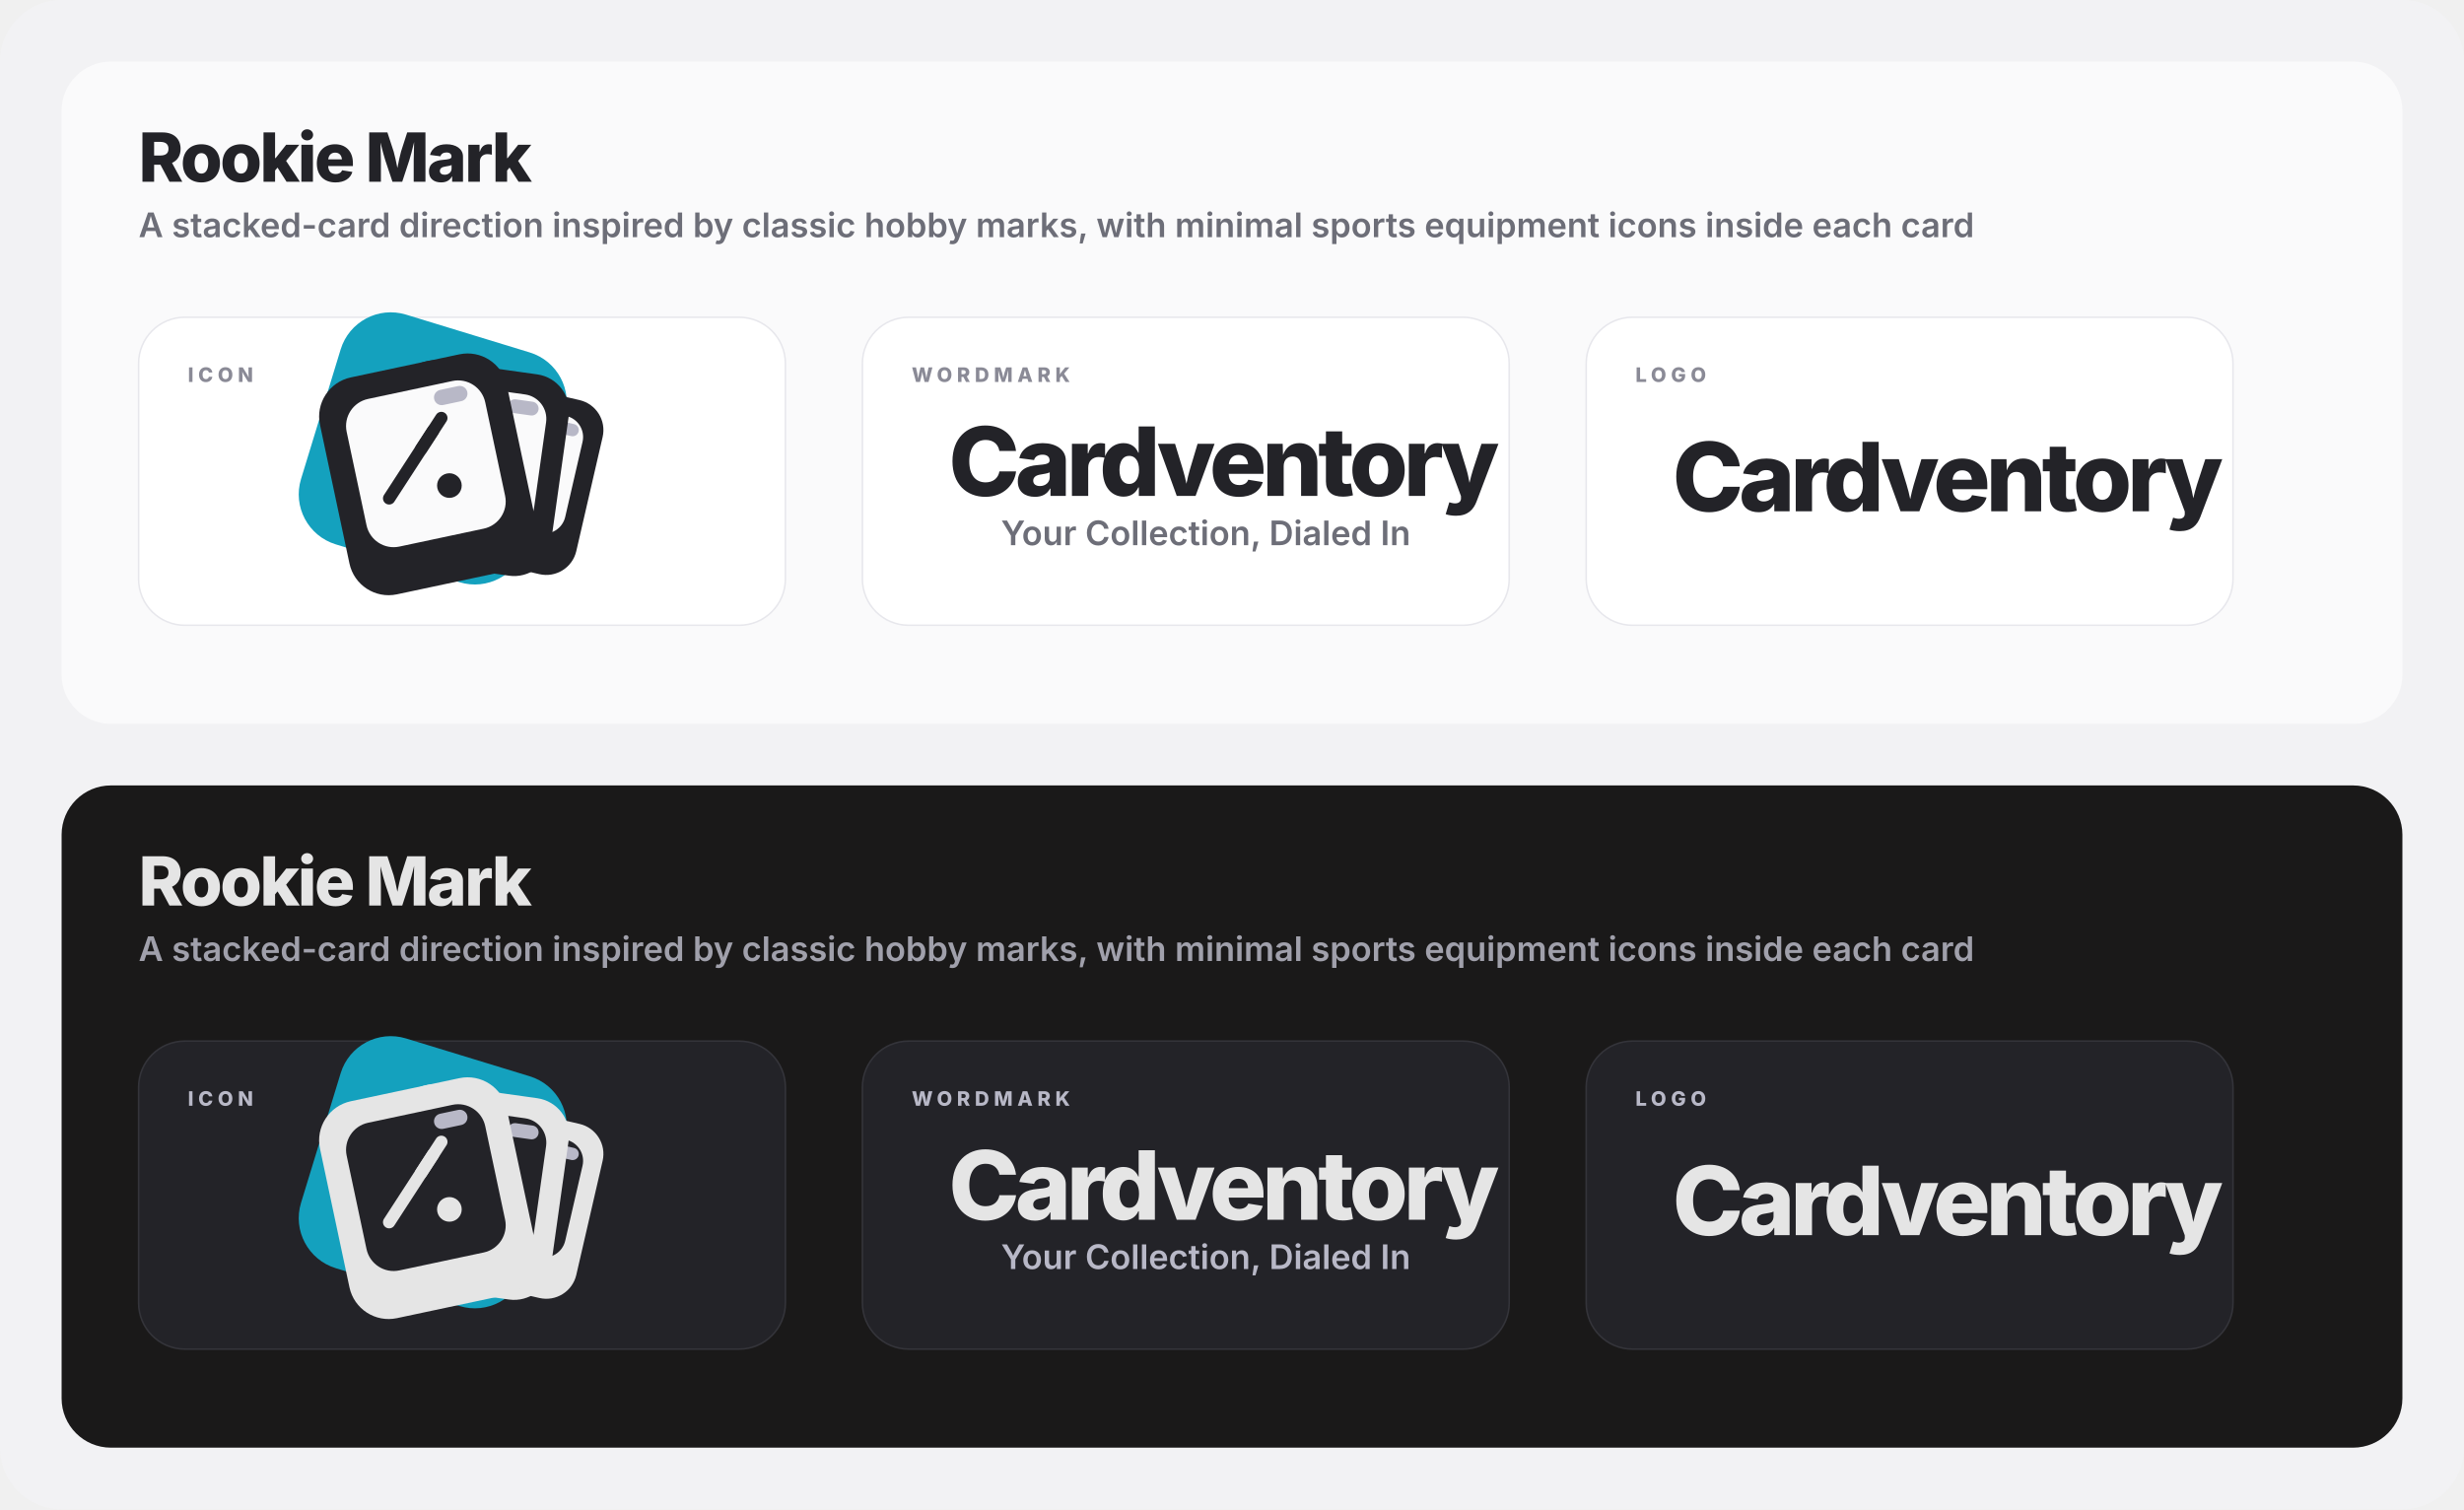
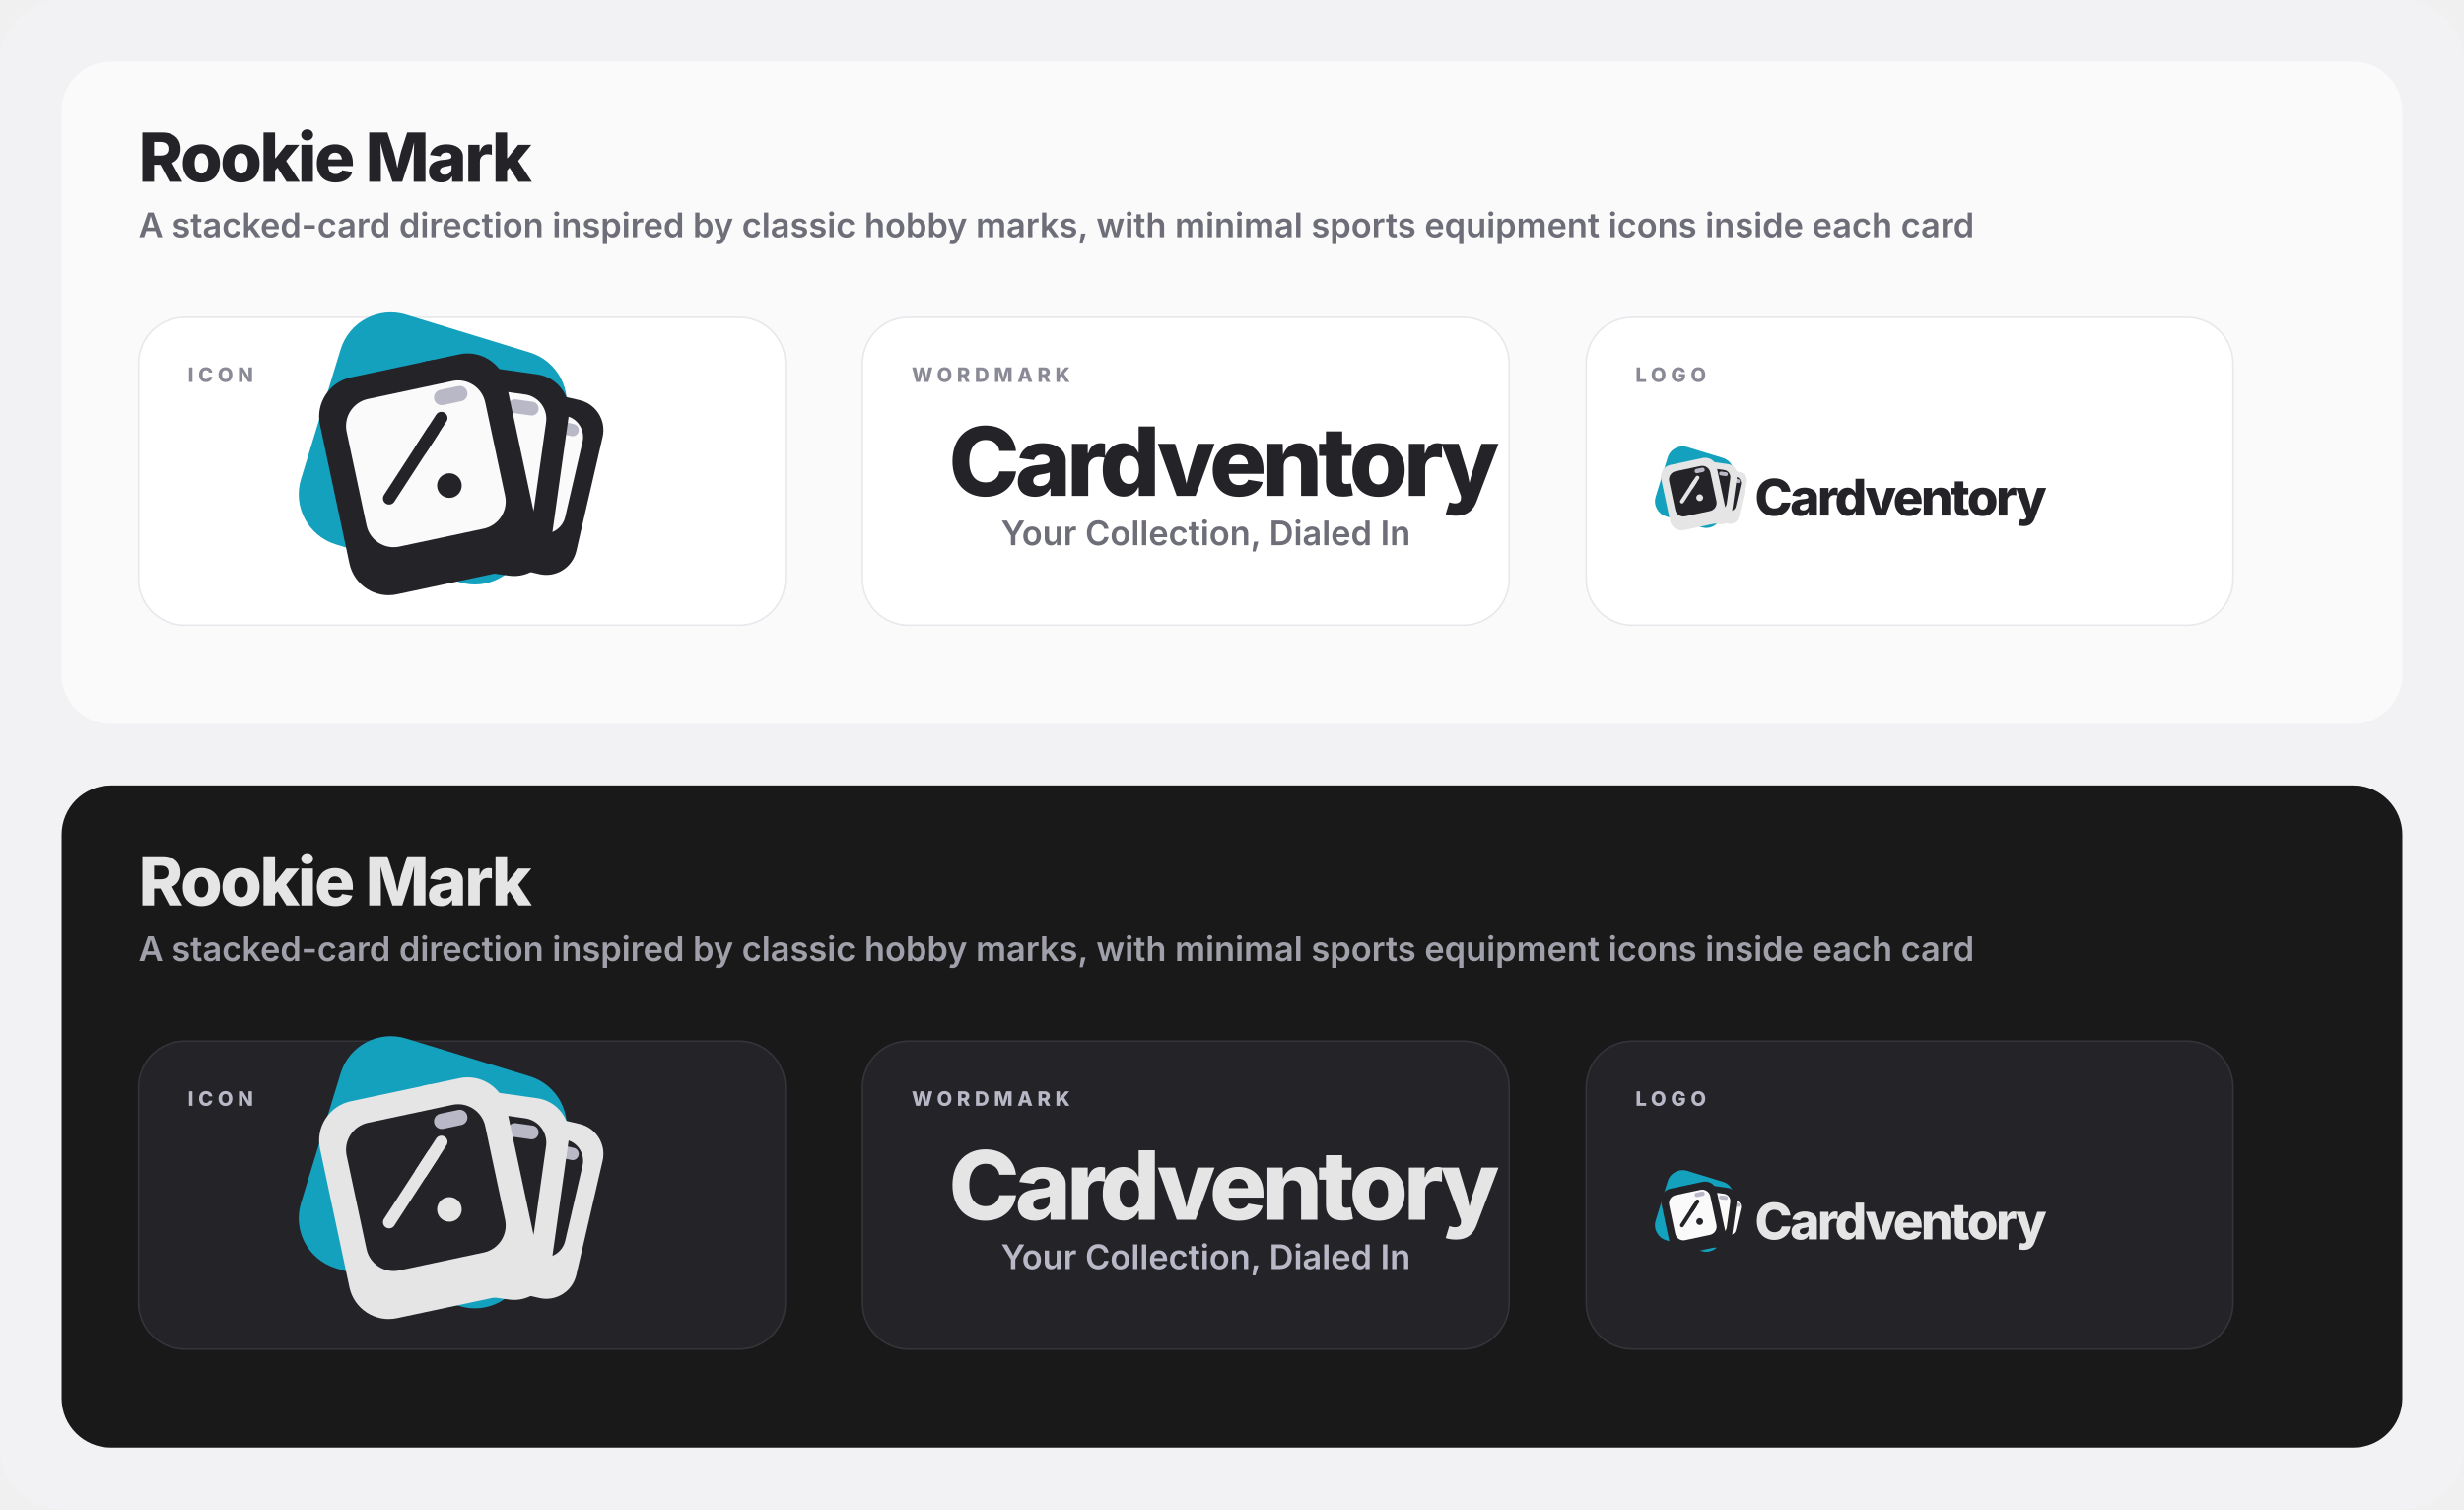
<svg xmlns="http://www.w3.org/2000/svg" width="1600" height="980" viewBox="0 0 1600 980" fill="none">
  <rect width="1600" height="980" rx="40" fill="#F2F2F4" />
  <rect x="40" y="40" width="1520" height="430" rx="32" fill="#FAFAFB" />
  <rect x="40" y="510" width="1520" height="430" rx="32" fill="#1A1919" />
  <text x="90" y="118" fill="#232328" font-family="Inter, Segoe UI, sans-serif" font-size="44" font-weight="800" letter-spacing="-1.5">Rookie Mark</text>
  <text x="90" y="154" fill="#6D6E78" font-family="Inter, Segoe UI, sans-serif" font-size="22" font-weight="600">A stacked-card direction inspired by classic hobby marks, with minimal sports equipment icons inside each card</text>
  <text x="90" y="588" fill="#E5E5E5" font-family="Inter, Segoe UI, sans-serif" font-size="44" font-weight="800" letter-spacing="-1.5">Rookie Mark</text>
  <text x="90" y="624" fill="#A0A0AB" font-family="Inter, Segoe UI, sans-serif" font-size="22" font-weight="600">A stacked-card direction inspired by classic hobby marks, with minimal sports equipment icons inside each card</text>
  <g transform="translate(90 206)">
    <g>
      <rect width="420" height="200" rx="30" fill="#FFFFFF" stroke="#E7E7EC" />
      <text x="32" y="42" fill="#8A8A96" font-family="Inter, Segoe UI, sans-serif" font-size="13" font-weight="800" letter-spacing="3">ICON</text>
      <g transform="translate(108 10)">
        <g transform="translate(6 0) rotate(17 86 80)">
          <rect x="0" y="0" width="152" height="156" rx="34" fill="#14A1BE" />
        </g>
        <g transform="translate(90 36) rotate(13 48 58)">
          <rect x="0" y="0" width="96" height="116" rx="20" fill="#232328" />
          <rect x="12" y="12" width="72" height="78" rx="14" fill="#FAFAFB" />
          <rect x="62" y="16" width="18" height="8" rx="4" fill="#B8B8C7" />
          <path d="M33 66L52 47" stroke="#232328" stroke-width="6" stroke-linecap="round" />
          <path d="M49 50L60 39" stroke="#232328" stroke-width="6" stroke-linecap="round" />
          <circle cx="63" cy="76" r="5" fill="#232328" />
          <rect x="18" y="92" width="60" height="12" rx="6" fill="#232328" />
        </g>
        <g transform="translate(54 22) rotate(8 56 66)">
          <rect x="0" y="0" width="112" height="132" rx="24" fill="#232328" />
          <rect x="14" y="14" width="84" height="88" rx="16" fill="#FAFAFB" />
          <rect x="72" y="18" width="20" height="9" rx="4.5" fill="#B8B8C7" />
          <path d="M36 80L56 52" stroke="#232328" stroke-width="7" stroke-linecap="round" />
          <path d="M55 79L68 90" stroke="#232328" stroke-width="7" stroke-linecap="round" />
          <circle cx="73" cy="86" r="6" fill="#232328" />
          <rect x="24" y="106" width="64" height="13" rx="6.5" fill="#232328" />
        </g>
        <g transform="translate(18 20) rotate(-12 62 72)">
          <rect x="0" y="0" width="124" height="144" rx="26" fill="#232328" />
          <rect x="16" y="16" width="92" height="98" rx="18" fill="#FAFAFB" />
          <rect x="76" y="20" width="22" height="10" rx="5" fill="#B8B8C7" />
          <path d="M34 82L71 45" stroke="#232328" stroke-width="8" stroke-linecap="round" />
          <path d="M61 55L78 38" stroke="#232328" stroke-width="8" stroke-linecap="round" />
          <circle cx="74" cy="82" r="8" fill="#232328" />
          <rect x="24" y="118" width="76" height="14" rx="7" fill="#232328" />
        </g>
      </g>
    </g>
    <g transform="translate(470 0)">
      <rect width="420" height="200" rx="30" fill="#FFFFFF" stroke="#E7E7EC" />
      <text x="32" y="42" fill="#8A8A96" font-family="Inter, Segoe UI, sans-serif" font-size="13" font-weight="800" letter-spacing="3">WORDMARK</text>
      <text x="56" y="116" fill="#232328" font-family="Inter, Segoe UI, sans-serif" font-size="62" font-weight="800" letter-spacing="-3" textLength="308" lengthAdjust="spacingAndGlyphs">Cardventory</text>
      <text x="90" y="148" fill="#6D6E78" font-family="Inter, Segoe UI, sans-serif" font-size="22" font-weight="600">Your Collection, Dialed In</text>
    </g>
    <g transform="translate(940 0)">
      <rect width="420" height="200" rx="30" fill="#FFFFFF" stroke="#E7E7EC" />
      <text x="32" y="42" fill="#8A8A96" font-family="Inter, Segoe UI, sans-serif" font-size="13" font-weight="800" letter-spacing="3">LOGO</text>
-       <text x="56" y="126" fill="#232328" font-family="Inter, Segoe UI, sans-serif" font-size="62" font-weight="800" letter-spacing="-3" textLength="308" lengthAdjust="spacingAndGlyphs">Cardventory</text>
+       <g transform="translate(30 62) scale(0.53)">
+         <g transform="translate(28 48) scale(0.6)">
+           <g transform="translate(8 0) rotate(17 78 80)">
+             <rect x="0" y="0" width="140" height="148" rx="32" fill="#14A1BE" />
+           </g>
+           <g transform="translate(92 34) rotate(13 44 54)">
+             <rect x="0" y="0" width="88" height="108" rx="18" fill="#E5E5E5" />
+             <rect x="11" y="11" width="66" height="72" rx="13" fill="#232328" />
+             <rect x="57" y="15" width="17" height="8" rx="4" fill="#B8B8C7" />
+             <path d="M31 61L48 44" stroke="#E5E5E5" stroke-width="6" stroke-linecap="round" />
+             <path d="M46 47L56 37" stroke="#E5E5E5" stroke-width="6" stroke-linecap="round" />
+             <circle cx="58" cy="70" r="5" fill="#E5E5E5" />
+             <rect x="17" y="86" width="54" height="11" rx="5.5" fill="#E5E5E5" />
+           </g>
+           <g transform="translate(58 20) rotate(8 52 62)">
+             <rect x="0" y="0" width="104" height="124" rx="22" fill="#E5E5E5" />
+             <rect x="13" y="13" width="78" height="82" rx="15" fill="#232328" />
+             <rect x="67" y="17" width="18" height="8" rx="4" fill="#B8B8C7" />
+             <path d="M33 74L51 49" stroke="#E5E5E5" stroke-width="7" stroke-linecap="round" />
+             <path d="M50 73L62 83" stroke="#E5E5E5" stroke-width="7" stroke-linecap="round" />
+             <circle cx="67" cy="80" r="5.5" fill="#E5E5E5" />
+             <rect x="22" y="98" width="58" height="12" rx="6" fill="#E5E5E5" />
+           </g>
+           <g transform="translate(20 18) rotate(-12 58 68)">
+             <rect x="0" y="0" width="116" height="136" rx="24" fill="#E5E5E5" />
+             <rect x="15" y="15" width="86" height="94" rx="17" fill="#232328" />
+             <rect x="70" y="19" width="21" height="9" rx="4.5" fill="#B8B8C7" />
+             <path d="M32 78L66 44" stroke="#E5E5E5" stroke-width="8" stroke-linecap="round" />
+             <path d="M57 53L73 37" stroke="#E5E5E5" stroke-width="8" stroke-linecap="round" />
+             <circle cx="69" cy="78" r="7" fill="#E5E5E5" />
+             <rect x="22" y="112" width="70" height="13" rx="6.5" fill="#E5E5E5" />
+           </g>
+         </g>
+         <g transform="translate(150 64)">
+           <text x="0" y="62" fill="#232328" font-family="Inter, Segoe UI, sans-serif" font-size="62" font-weight="800" letter-spacing="-3" textLength="308" lengthAdjust="spacingAndGlyphs">Cardventory</text>
+         </g>
+       </g>
    </g>
  </g>
  <g transform="translate(90 676)">
    <g>
      <rect width="420" height="200" rx="30" fill="#232328" stroke="#34343A" />
      <text x="32" y="42" fill="#B8B8C7" font-family="Inter, Segoe UI, sans-serif" font-size="13" font-weight="800" letter-spacing="3">ICON</text>
      <g transform="translate(108 10)">
        <g transform="translate(6 0) rotate(17 86 80)">
          <rect x="0" y="0" width="152" height="156" rx="34" fill="#14A1BE" />
        </g>
        <g transform="translate(90 36) rotate(13 48 58)">
          <rect x="0" y="0" width="96" height="116" rx="20" fill="#E5E5E5" />
          <rect x="12" y="12" width="72" height="78" rx="14" fill="#232328" />
          <rect x="62" y="16" width="18" height="8" rx="4" fill="#B8B8C7" />
          <path d="M33 66L52 47" stroke="#E5E5E5" stroke-width="6" stroke-linecap="round" />
          <path d="M49 50L60 39" stroke="#E5E5E5" stroke-width="6" stroke-linecap="round" />
          <circle cx="63" cy="76" r="5" fill="#E5E5E5" />
          <rect x="18" y="92" width="60" height="12" rx="6" fill="#E5E5E5" />
        </g>
        <g transform="translate(54 22) rotate(8 56 66)">
          <rect x="0" y="0" width="112" height="132" rx="24" fill="#E5E5E5" />
          <rect x="14" y="14" width="84" height="88" rx="16" fill="#232328" />
          <rect x="72" y="18" width="20" height="9" rx="4.5" fill="#B8B8C7" />
          <path d="M36 80L56 52" stroke="#E5E5E5" stroke-width="7" stroke-linecap="round" />
          <path d="M55 79L68 90" stroke="#E5E5E5" stroke-width="7" stroke-linecap="round" />
          <circle cx="73" cy="86" r="6" fill="#E5E5E5" />
          <rect x="24" y="106" width="64" height="13" rx="6.5" fill="#E5E5E5" />
        </g>
        <g transform="translate(18 20) rotate(-12 62 72)">
          <rect x="0" y="0" width="124" height="144" rx="26" fill="#E5E5E5" />
          <rect x="16" y="16" width="92" height="98" rx="18" fill="#232328" />
          <rect x="76" y="20" width="22" height="10" rx="5" fill="#B8B8C7" />
          <path d="M34 82L71 45" stroke="#E5E5E5" stroke-width="8" stroke-linecap="round" />
          <path d="M61 55L78 38" stroke="#E5E5E5" stroke-width="8" stroke-linecap="round" />
          <circle cx="74" cy="82" r="8" fill="#E5E5E5" />
          <rect x="24" y="118" width="76" height="14" rx="7" fill="#E5E5E5" />
        </g>
      </g>
    </g>
    <g transform="translate(470 0)">
      <rect width="420" height="200" rx="30" fill="#232328" stroke="#34343A" />
      <text x="32" y="42" fill="#B8B8C7" font-family="Inter, Segoe UI, sans-serif" font-size="13" font-weight="800" letter-spacing="3">WORDMARK</text>
      <text x="56" y="116" fill="#E5E5E5" font-family="Inter, Segoe UI, sans-serif" font-size="62" font-weight="800" letter-spacing="-3" textLength="308" lengthAdjust="spacingAndGlyphs">Cardventory</text>
      <text x="90" y="148" fill="#B8B8C7" font-family="Inter, Segoe UI, sans-serif" font-size="22" font-weight="600">Your Collection, Dialed In</text>
    </g>
    <g transform="translate(940 0)">
      <rect width="420" height="200" rx="30" fill="#232328" stroke="#34343A" />
      <text x="32" y="42" fill="#B8B8C7" font-family="Inter, Segoe UI, sans-serif" font-size="13" font-weight="800" letter-spacing="3">LOGO</text>
-       <text x="56" y="126" fill="#E5E5E5" font-family="Inter, Segoe UI, sans-serif" font-size="62" font-weight="800" letter-spacing="-3" textLength="308" lengthAdjust="spacingAndGlyphs">Cardventory</text>
+       <g transform="translate(30 62) scale(0.53)">
+         <g transform="translate(28 48) scale(0.6)">
+           <g transform="translate(8 0) rotate(17 78 80)">
+             <rect x="0" y="0" width="140" height="148" rx="32" fill="#14A1BE" />
+           </g>
+           <g transform="translate(92 34) rotate(13 44 54)">
+             <rect x="0" y="0" width="88" height="108" rx="18" fill="#232328" />
+             <rect x="11" y="11" width="66" height="72" rx="13" fill="#FAFAFB" />
+             <rect x="57" y="15" width="17" height="8" rx="4" fill="#B8B8C7" />
+             <path d="M31 61L48 44" stroke="#232328" stroke-width="6" stroke-linecap="round" />
+             <path d="M46 47L56 37" stroke="#232328" stroke-width="6" stroke-linecap="round" />
+             <circle cx="58" cy="70" r="5" fill="#232328" />
+             <rect x="17" y="86" width="54" height="11" rx="5.5" fill="#232328" />
+           </g>
+           <g transform="translate(58 20) rotate(8 52 62)">
+             <rect x="0" y="0" width="104" height="124" rx="22" fill="#232328" />
+             <rect x="13" y="13" width="78" height="82" rx="15" fill="#FAFAFB" />
+             <rect x="67" y="17" width="18" height="8" rx="4" fill="#B8B8C7" />
+             <path d="M33 74L51 49" stroke="#232328" stroke-width="7" stroke-linecap="round" />
+             <path d="M50 73L62 83" stroke="#232328" stroke-width="7" stroke-linecap="round" />
+             <circle cx="67" cy="80" r="5.5" fill="#232328" />
+             <rect x="22" y="98" width="58" height="12" rx="6" fill="#232328" />
+           </g>
+           <g transform="translate(20 18) rotate(-12 58 68)">
+             <rect x="0" y="0" width="116" height="136" rx="24" fill="#232328" />
+             <rect x="15" y="15" width="86" height="94" rx="17" fill="#FAFAFB" />
+             <rect x="70" y="19" width="21" height="9" rx="4.5" fill="#B8B8C7" />
+             <path d="M32 78L66 44" stroke="#232328" stroke-width="8" stroke-linecap="round" />
+             <path d="M57 53L73 37" stroke="#232328" stroke-width="8" stroke-linecap="round" />
+             <circle cx="69" cy="78" r="7" fill="#232328" />
+             <rect x="22" y="112" width="70" height="13" rx="6.5" fill="#232328" />
+           </g>
+         </g>
+         <g transform="translate(150 64)">
+           <text x="0" y="62" fill="#E5E5E5" font-family="Inter, Segoe UI, sans-serif" font-size="62" font-weight="800" letter-spacing="-3" textLength="308" lengthAdjust="spacingAndGlyphs">Cardventory</text>
+         </g>
+       </g>
    </g>
  </g>
</svg>
